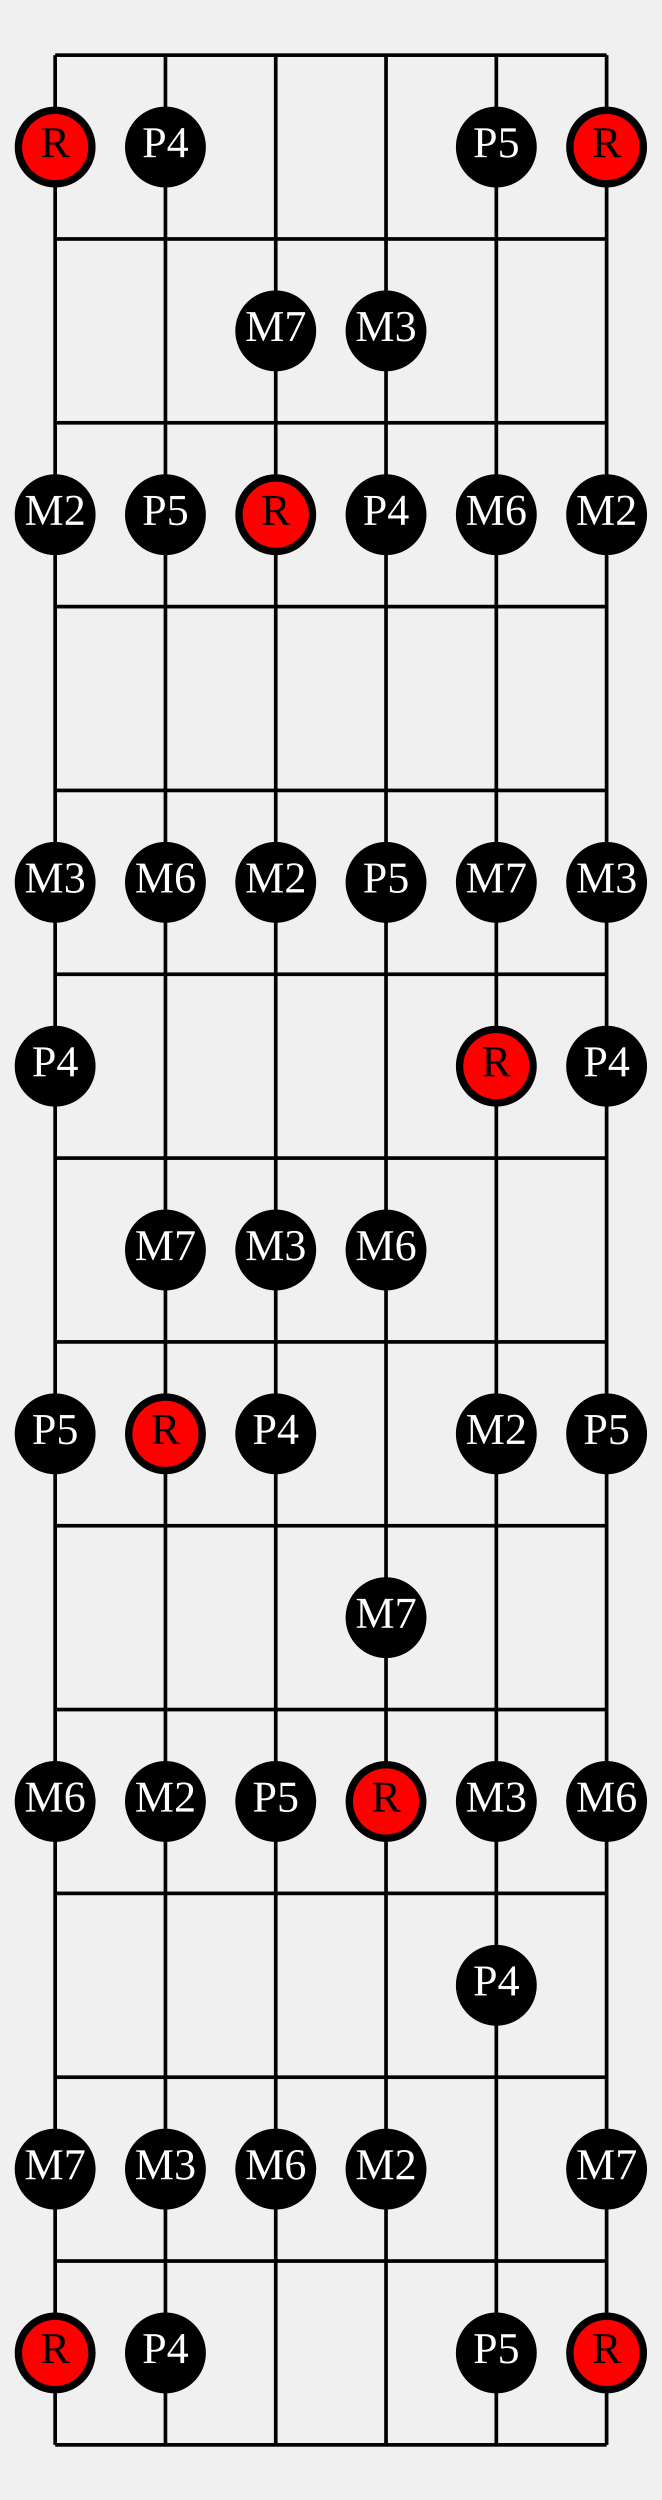
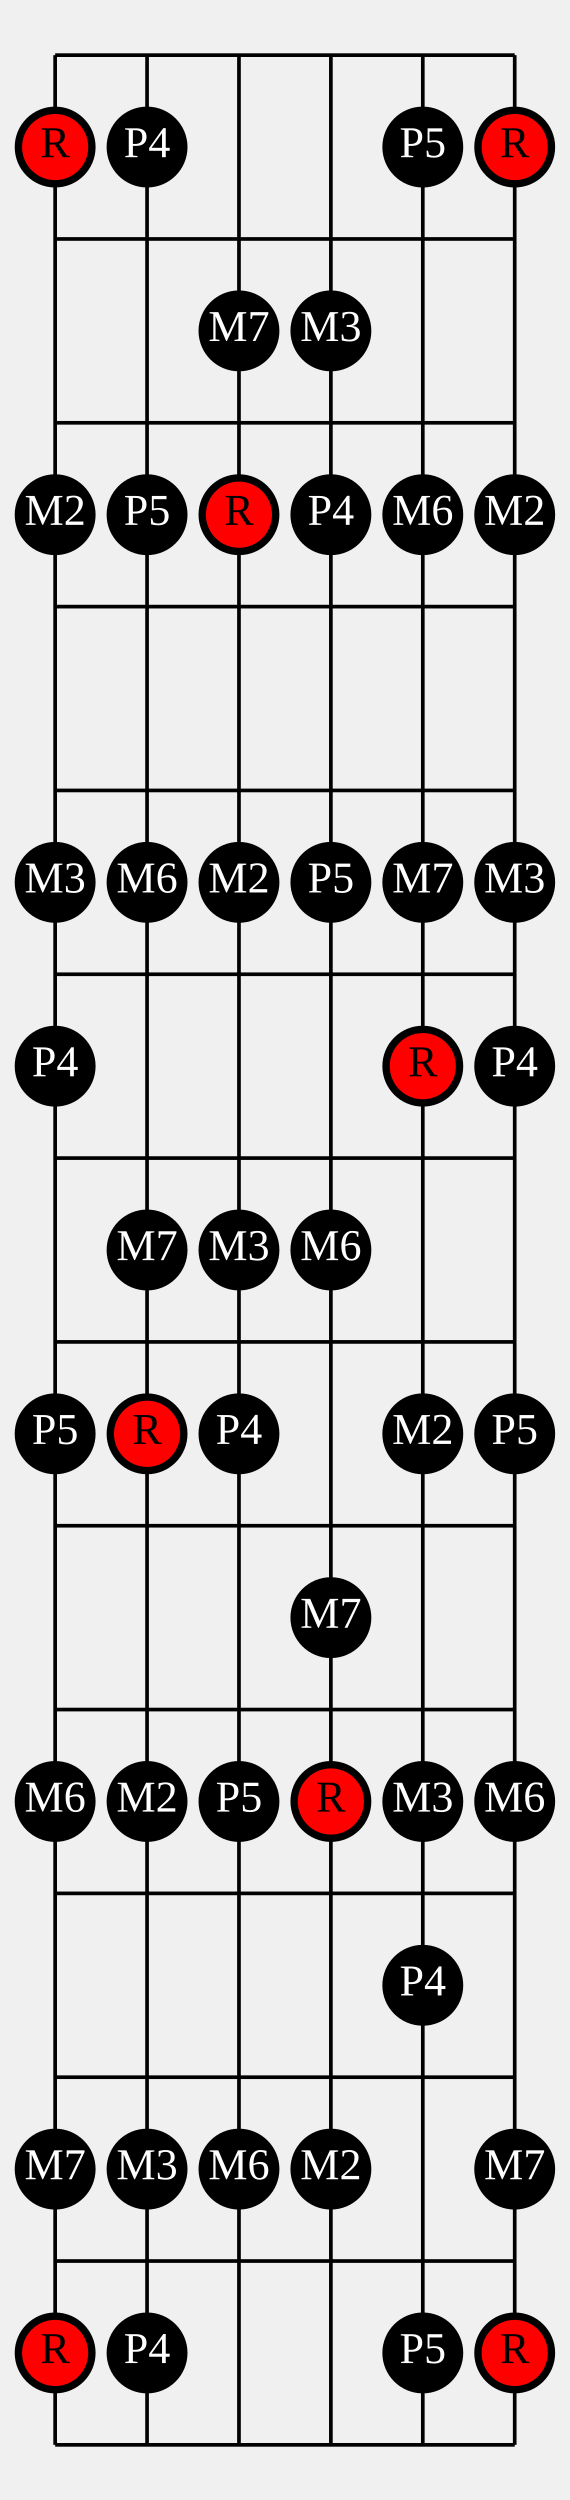
- <svg xmlns="http://www.w3.org/2000/svg" width="180.0" height="680" viewBox="0 0 180.0 680">
+ <svg xmlns="http://www.w3.org/2000/svg" width="155" height="680" viewBox="0 0 155 680">
  <defs>
</defs>
-   <path d="M15.0,15 L15.0,665" stroke="black" />
-   <path d="M45.0,15 L45.0,665" stroke="black" />
-   <path d="M75.0,15 L75.0,665" stroke="black" />
-   <path d="M105.0,15 L105.0,665" stroke="black" />
-   <path d="M135.0,15 L135.0,665" stroke="black" />
-   <path d="M165.0,15 L165.0,665" stroke="black" />
-   <path d="M15.0,15 L165.0,15" stroke="black" />
-   <path d="M15.0,65 L165.0,65" stroke="black" />
-   <path d="M15.0,115 L165.0,115" stroke="black" />
-   <path d="M15.0,165 L165.0,165" stroke="black" />
-   <path d="M15.0,215 L165.0,215" stroke="black" />
-   <path d="M15.0,265 L165.0,265" stroke="black" />
-   <path d="M15.0,315 L165.0,315" stroke="black" />
-   <path d="M15.0,365 L165.0,365" stroke="black" />
-   <path d="M15.0,415 L165.0,415" stroke="black" />
-   <path d="M15.0,465 L165.0,465" stroke="black" />
-   <path d="M15.0,515 L165.0,515" stroke="black" />
-   <path d="M15.0,565 L165.0,565" stroke="black" />
-   <path d="M15.0,615 L165.0,615" stroke="black" />
-   <path d="M15.0,665 L165.0,665" stroke="black" />
-   <circle cx="15.0" cy="40.0" r="10" fill="red" stroke-width="2" stroke="black" />
-   <text x="15.0" y="40.0" font-size="12" fill="black" text-anchor="middle" dominant-baseline="middle">R</text>
-   <circle cx="45.0" cy="40.0" r="10" fill="black" stroke-width="2" stroke="black" />
-   <text x="45.0" y="40.0" font-size="12" fill="white" text-anchor="middle" dominant-baseline="middle">P4</text>
-   <circle cx="135.0" cy="40.0" r="10" fill="black" stroke-width="2" stroke="black" />
-   <text x="135.0" y="40.0" font-size="12" fill="white" text-anchor="middle" dominant-baseline="middle">P5</text>
-   <circle cx="165.0" cy="40.0" r="10" fill="red" stroke-width="2" stroke="black" />
-   <text x="165.0" y="40.0" font-size="12" fill="black" text-anchor="middle" dominant-baseline="middle">R</text>
-   <circle cx="75.0" cy="90.0" r="10" fill="black" stroke-width="2" stroke="black" />
-   <text x="75.0" y="90.0" font-size="12" fill="white" text-anchor="middle" dominant-baseline="middle">M7</text>
-   <circle cx="105.0" cy="90.0" r="10" fill="black" stroke-width="2" stroke="black" />
-   <text x="105.0" y="90.0" font-size="12" fill="white" text-anchor="middle" dominant-baseline="middle">M3</text>
-   <circle cx="15.0" cy="140.0" r="10" fill="black" stroke-width="2" stroke="black" />
-   <text x="15.0" y="140.0" font-size="12" fill="white" text-anchor="middle" dominant-baseline="middle">M2</text>
-   <circle cx="45.0" cy="140.0" r="10" fill="black" stroke-width="2" stroke="black" />
-   <text x="45.0" y="140.0" font-size="12" fill="white" text-anchor="middle" dominant-baseline="middle">P5</text>
-   <circle cx="75.0" cy="140.0" r="10" fill="red" stroke-width="2" stroke="black" />
-   <text x="75.0" y="140.0" font-size="12" fill="black" text-anchor="middle" dominant-baseline="middle">R</text>
-   <circle cx="105.0" cy="140.0" r="10" fill="black" stroke-width="2" stroke="black" />
-   <text x="105.0" y="140.0" font-size="12" fill="white" text-anchor="middle" dominant-baseline="middle">P4</text>
-   <circle cx="135.0" cy="140.0" r="10" fill="black" stroke-width="2" stroke="black" />
-   <text x="135.0" y="140.0" font-size="12" fill="white" text-anchor="middle" dominant-baseline="middle">M6</text>
-   <circle cx="165.0" cy="140.0" r="10" fill="black" stroke-width="2" stroke="black" />
-   <text x="165.0" y="140.0" font-size="12" fill="white" text-anchor="middle" dominant-baseline="middle">M2</text>
-   <circle cx="15.0" cy="240.0" r="10" fill="black" stroke-width="2" stroke="black" />
-   <text x="15.0" y="240.0" font-size="12" fill="white" text-anchor="middle" dominant-baseline="middle">M3</text>
-   <circle cx="45.0" cy="240.0" r="10" fill="black" stroke-width="2" stroke="black" />
-   <text x="45.0" y="240.0" font-size="12" fill="white" text-anchor="middle" dominant-baseline="middle">M6</text>
-   <circle cx="75.0" cy="240.0" r="10" fill="black" stroke-width="2" stroke="black" />
-   <text x="75.0" y="240.0" font-size="12" fill="white" text-anchor="middle" dominant-baseline="middle">M2</text>
-   <circle cx="105.0" cy="240.0" r="10" fill="black" stroke-width="2" stroke="black" />
-   <text x="105.0" y="240.0" font-size="12" fill="white" text-anchor="middle" dominant-baseline="middle">P5</text>
-   <circle cx="135.0" cy="240.0" r="10" fill="black" stroke-width="2" stroke="black" />
-   <text x="135.0" y="240.0" font-size="12" fill="white" text-anchor="middle" dominant-baseline="middle">M7</text>
-   <circle cx="165.0" cy="240.0" r="10" fill="black" stroke-width="2" stroke="black" />
-   <text x="165.0" y="240.0" font-size="12" fill="white" text-anchor="middle" dominant-baseline="middle">M3</text>
-   <circle cx="15.0" cy="290.0" r="10" fill="black" stroke-width="2" stroke="black" />
-   <text x="15.0" y="290.0" font-size="12" fill="white" text-anchor="middle" dominant-baseline="middle">P4</text>
-   <circle cx="135.0" cy="290.0" r="10" fill="red" stroke-width="2" stroke="black" />
-   <text x="135.0" y="290.0" font-size="12" fill="black" text-anchor="middle" dominant-baseline="middle">R</text>
-   <circle cx="165.0" cy="290.0" r="10" fill="black" stroke-width="2" stroke="black" />
-   <text x="165.0" y="290.0" font-size="12" fill="white" text-anchor="middle" dominant-baseline="middle">P4</text>
-   <circle cx="45.0" cy="340.0" r="10" fill="black" stroke-width="2" stroke="black" />
-   <text x="45.0" y="340.0" font-size="12" fill="white" text-anchor="middle" dominant-baseline="middle">M7</text>
-   <circle cx="75.0" cy="340.0" r="10" fill="black" stroke-width="2" stroke="black" />
-   <text x="75.0" y="340.0" font-size="12" fill="white" text-anchor="middle" dominant-baseline="middle">M3</text>
-   <circle cx="105.0" cy="340.0" r="10" fill="black" stroke-width="2" stroke="black" />
-   <text x="105.0" y="340.0" font-size="12" fill="white" text-anchor="middle" dominant-baseline="middle">M6</text>
-   <circle cx="15.0" cy="390.0" r="10" fill="black" stroke-width="2" stroke="black" />
-   <text x="15.0" y="390.0" font-size="12" fill="white" text-anchor="middle" dominant-baseline="middle">P5</text>
-   <circle cx="45.0" cy="390.0" r="10" fill="red" stroke-width="2" stroke="black" />
-   <text x="45.0" y="390.0" font-size="12" fill="black" text-anchor="middle" dominant-baseline="middle">R</text>
-   <circle cx="75.0" cy="390.0" r="10" fill="black" stroke-width="2" stroke="black" />
-   <text x="75.0" y="390.0" font-size="12" fill="white" text-anchor="middle" dominant-baseline="middle">P4</text>
-   <circle cx="135.0" cy="390.0" r="10" fill="black" stroke-width="2" stroke="black" />
-   <text x="135.0" y="390.0" font-size="12" fill="white" text-anchor="middle" dominant-baseline="middle">M2</text>
-   <circle cx="165.0" cy="390.0" r="10" fill="black" stroke-width="2" stroke="black" />
-   <text x="165.0" y="390.0" font-size="12" fill="white" text-anchor="middle" dominant-baseline="middle">P5</text>
-   <circle cx="105.0" cy="440.0" r="10" fill="black" stroke-width="2" stroke="black" />
-   <text x="105.0" y="440.0" font-size="12" fill="white" text-anchor="middle" dominant-baseline="middle">M7</text>
-   <circle cx="15.0" cy="490.0" r="10" fill="black" stroke-width="2" stroke="black" />
-   <text x="15.0" y="490.0" font-size="12" fill="white" text-anchor="middle" dominant-baseline="middle">M6</text>
-   <circle cx="45.0" cy="490.0" r="10" fill="black" stroke-width="2" stroke="black" />
-   <text x="45.0" y="490.0" font-size="12" fill="white" text-anchor="middle" dominant-baseline="middle">M2</text>
-   <circle cx="75.0" cy="490.0" r="10" fill="black" stroke-width="2" stroke="black" />
-   <text x="75.0" y="490.0" font-size="12" fill="white" text-anchor="middle" dominant-baseline="middle">P5</text>
-   <circle cx="105.0" cy="490.0" r="10" fill="red" stroke-width="2" stroke="black" />
-   <text x="105.0" y="490.0" font-size="12" fill="black" text-anchor="middle" dominant-baseline="middle">R</text>
-   <circle cx="135.0" cy="490.0" r="10" fill="black" stroke-width="2" stroke="black" />
-   <text x="135.0" y="490.0" font-size="12" fill="white" text-anchor="middle" dominant-baseline="middle">M3</text>
-   <circle cx="165.0" cy="490.0" r="10" fill="black" stroke-width="2" stroke="black" />
-   <text x="165.0" y="490.0" font-size="12" fill="white" text-anchor="middle" dominant-baseline="middle">M6</text>
-   <circle cx="135.0" cy="540.0" r="10" fill="black" stroke-width="2" stroke="black" />
-   <text x="135.0" y="540.0" font-size="12" fill="white" text-anchor="middle" dominant-baseline="middle">P4</text>
-   <circle cx="15.0" cy="590.0" r="10" fill="black" stroke-width="2" stroke="black" />
-   <text x="15.0" y="590.0" font-size="12" fill="white" text-anchor="middle" dominant-baseline="middle">M7</text>
-   <circle cx="45.0" cy="590.0" r="10" fill="black" stroke-width="2" stroke="black" />
-   <text x="45.0" y="590.0" font-size="12" fill="white" text-anchor="middle" dominant-baseline="middle">M3</text>
-   <circle cx="75.0" cy="590.0" r="10" fill="black" stroke-width="2" stroke="black" />
-   <text x="75.0" y="590.0" font-size="12" fill="white" text-anchor="middle" dominant-baseline="middle">M6</text>
-   <circle cx="105.0" cy="590.0" r="10" fill="black" stroke-width="2" stroke="black" />
-   <text x="105.0" y="590.0" font-size="12" fill="white" text-anchor="middle" dominant-baseline="middle">M2</text>
-   <circle cx="165.0" cy="590.0" r="10" fill="black" stroke-width="2" stroke="black" />
-   <text x="165.0" y="590.0" font-size="12" fill="white" text-anchor="middle" dominant-baseline="middle">M7</text>
-   <circle cx="15.0" cy="640.0" r="10" fill="red" stroke-width="2" stroke="black" />
-   <text x="15.0" y="640.0" font-size="12" fill="black" text-anchor="middle" dominant-baseline="middle">R</text>
-   <circle cx="45.0" cy="640.0" r="10" fill="black" stroke-width="2" stroke="black" />
-   <text x="45.0" y="640.0" font-size="12" fill="white" text-anchor="middle" dominant-baseline="middle">P4</text>
-   <circle cx="135.0" cy="640.0" r="10" fill="black" stroke-width="2" stroke="black" />
-   <text x="135.0" y="640.0" font-size="12" fill="white" text-anchor="middle" dominant-baseline="middle">P5</text>
-   <circle cx="165.0" cy="640.0" r="10" fill="red" stroke-width="2" stroke="black" />
-   <text x="165.0" y="640.0" font-size="12" fill="black" text-anchor="middle" dominant-baseline="middle">R</text>
+   <path d="M15,15 L15,665" stroke="black" />
+   <path d="M40,15 L40,665" stroke="black" />
+   <path d="M65,15 L65,665" stroke="black" />
+   <path d="M90,15 L90,665" stroke="black" />
+   <path d="M115,15 L115,665" stroke="black" />
+   <path d="M140,15 L140,665" stroke="black" />
+   <path d="M15,15 L140,15" stroke="black" />
+   <path d="M15,65 L140,65" stroke="black" />
+   <path d="M15,115 L140,115" stroke="black" />
+   <path d="M15,165 L140,165" stroke="black" />
+   <path d="M15,215 L140,215" stroke="black" />
+   <path d="M15,265 L140,265" stroke="black" />
+   <path d="M15,315 L140,315" stroke="black" />
+   <path d="M15,365 L140,365" stroke="black" />
+   <path d="M15,415 L140,415" stroke="black" />
+   <path d="M15,465 L140,465" stroke="black" />
+   <path d="M15,515 L140,515" stroke="black" />
+   <path d="M15,565 L140,565" stroke="black" />
+   <path d="M15,615 L140,615" stroke="black" />
+   <path d="M15,665 L140,665" stroke="black" />
+   <circle cx="15" cy="40.0" r="10" fill="red" stroke-width="2" stroke="black" />
+   <text x="15" y="40.0" font-size="12" fill="black" text-anchor="middle" dominant-baseline="middle">R</text>
+   <circle cx="40" cy="40.0" r="10" fill="black" stroke-width="2" stroke="black" />
+   <text x="40" y="40.0" font-size="12" fill="white" text-anchor="middle" dominant-baseline="middle">P4</text>
+   <circle cx="115" cy="40.0" r="10" fill="black" stroke-width="2" stroke="black" />
+   <text x="115" y="40.0" font-size="12" fill="white" text-anchor="middle" dominant-baseline="middle">P5</text>
+   <circle cx="140" cy="40.0" r="10" fill="red" stroke-width="2" stroke="black" />
+   <text x="140" y="40.0" font-size="12" fill="black" text-anchor="middle" dominant-baseline="middle">R</text>
+   <circle cx="65" cy="90.0" r="10" fill="black" stroke-width="2" stroke="black" />
+   <text x="65" y="90.0" font-size="12" fill="white" text-anchor="middle" dominant-baseline="middle">M7</text>
+   <circle cx="90" cy="90.0" r="10" fill="black" stroke-width="2" stroke="black" />
+   <text x="90" y="90.0" font-size="12" fill="white" text-anchor="middle" dominant-baseline="middle">M3</text>
+   <circle cx="15" cy="140.0" r="10" fill="black" stroke-width="2" stroke="black" />
+   <text x="15" y="140.0" font-size="12" fill="white" text-anchor="middle" dominant-baseline="middle">M2</text>
+   <circle cx="40" cy="140.0" r="10" fill="black" stroke-width="2" stroke="black" />
+   <text x="40" y="140.0" font-size="12" fill="white" text-anchor="middle" dominant-baseline="middle">P5</text>
+   <circle cx="65" cy="140.0" r="10" fill="red" stroke-width="2" stroke="black" />
+   <text x="65" y="140.0" font-size="12" fill="black" text-anchor="middle" dominant-baseline="middle">R</text>
+   <circle cx="90" cy="140.0" r="10" fill="black" stroke-width="2" stroke="black" />
+   <text x="90" y="140.0" font-size="12" fill="white" text-anchor="middle" dominant-baseline="middle">P4</text>
+   <circle cx="115" cy="140.0" r="10" fill="black" stroke-width="2" stroke="black" />
+   <text x="115" y="140.0" font-size="12" fill="white" text-anchor="middle" dominant-baseline="middle">M6</text>
+   <circle cx="140" cy="140.0" r="10" fill="black" stroke-width="2" stroke="black" />
+   <text x="140" y="140.0" font-size="12" fill="white" text-anchor="middle" dominant-baseline="middle">M2</text>
+   <circle cx="15" cy="240.0" r="10" fill="black" stroke-width="2" stroke="black" />
+   <text x="15" y="240.0" font-size="12" fill="white" text-anchor="middle" dominant-baseline="middle">M3</text>
+   <circle cx="40" cy="240.0" r="10" fill="black" stroke-width="2" stroke="black" />
+   <text x="40" y="240.0" font-size="12" fill="white" text-anchor="middle" dominant-baseline="middle">M6</text>
+   <circle cx="65" cy="240.0" r="10" fill="black" stroke-width="2" stroke="black" />
+   <text x="65" y="240.0" font-size="12" fill="white" text-anchor="middle" dominant-baseline="middle">M2</text>
+   <circle cx="90" cy="240.0" r="10" fill="black" stroke-width="2" stroke="black" />
+   <text x="90" y="240.0" font-size="12" fill="white" text-anchor="middle" dominant-baseline="middle">P5</text>
+   <circle cx="115" cy="240.0" r="10" fill="black" stroke-width="2" stroke="black" />
+   <text x="115" y="240.0" font-size="12" fill="white" text-anchor="middle" dominant-baseline="middle">M7</text>
+   <circle cx="140" cy="240.0" r="10" fill="black" stroke-width="2" stroke="black" />
+   <text x="140" y="240.0" font-size="12" fill="white" text-anchor="middle" dominant-baseline="middle">M3</text>
+   <circle cx="15" cy="290.0" r="10" fill="black" stroke-width="2" stroke="black" />
+   <text x="15" y="290.0" font-size="12" fill="white" text-anchor="middle" dominant-baseline="middle">P4</text>
+   <circle cx="115" cy="290.0" r="10" fill="red" stroke-width="2" stroke="black" />
+   <text x="115" y="290.0" font-size="12" fill="black" text-anchor="middle" dominant-baseline="middle">R</text>
+   <circle cx="140" cy="290.0" r="10" fill="black" stroke-width="2" stroke="black" />
+   <text x="140" y="290.0" font-size="12" fill="white" text-anchor="middle" dominant-baseline="middle">P4</text>
+   <circle cx="40" cy="340.0" r="10" fill="black" stroke-width="2" stroke="black" />
+   <text x="40" y="340.0" font-size="12" fill="white" text-anchor="middle" dominant-baseline="middle">M7</text>
+   <circle cx="65" cy="340.0" r="10" fill="black" stroke-width="2" stroke="black" />
+   <text x="65" y="340.0" font-size="12" fill="white" text-anchor="middle" dominant-baseline="middle">M3</text>
+   <circle cx="90" cy="340.0" r="10" fill="black" stroke-width="2" stroke="black" />
+   <text x="90" y="340.0" font-size="12" fill="white" text-anchor="middle" dominant-baseline="middle">M6</text>
+   <circle cx="15" cy="390.0" r="10" fill="black" stroke-width="2" stroke="black" />
+   <text x="15" y="390.0" font-size="12" fill="white" text-anchor="middle" dominant-baseline="middle">P5</text>
+   <circle cx="40" cy="390.0" r="10" fill="red" stroke-width="2" stroke="black" />
+   <text x="40" y="390.0" font-size="12" fill="black" text-anchor="middle" dominant-baseline="middle">R</text>
+   <circle cx="65" cy="390.0" r="10" fill="black" stroke-width="2" stroke="black" />
+   <text x="65" y="390.0" font-size="12" fill="white" text-anchor="middle" dominant-baseline="middle">P4</text>
+   <circle cx="115" cy="390.0" r="10" fill="black" stroke-width="2" stroke="black" />
+   <text x="115" y="390.0" font-size="12" fill="white" text-anchor="middle" dominant-baseline="middle">M2</text>
+   <circle cx="140" cy="390.0" r="10" fill="black" stroke-width="2" stroke="black" />
+   <text x="140" y="390.0" font-size="12" fill="white" text-anchor="middle" dominant-baseline="middle">P5</text>
+   <circle cx="90" cy="440.0" r="10" fill="black" stroke-width="2" stroke="black" />
+   <text x="90" y="440.0" font-size="12" fill="white" text-anchor="middle" dominant-baseline="middle">M7</text>
+   <circle cx="15" cy="490.0" r="10" fill="black" stroke-width="2" stroke="black" />
+   <text x="15" y="490.0" font-size="12" fill="white" text-anchor="middle" dominant-baseline="middle">M6</text>
+   <circle cx="40" cy="490.0" r="10" fill="black" stroke-width="2" stroke="black" />
+   <text x="40" y="490.0" font-size="12" fill="white" text-anchor="middle" dominant-baseline="middle">M2</text>
+   <circle cx="65" cy="490.0" r="10" fill="black" stroke-width="2" stroke="black" />
+   <text x="65" y="490.0" font-size="12" fill="white" text-anchor="middle" dominant-baseline="middle">P5</text>
+   <circle cx="90" cy="490.0" r="10" fill="red" stroke-width="2" stroke="black" />
+   <text x="90" y="490.0" font-size="12" fill="black" text-anchor="middle" dominant-baseline="middle">R</text>
+   <circle cx="115" cy="490.0" r="10" fill="black" stroke-width="2" stroke="black" />
+   <text x="115" y="490.0" font-size="12" fill="white" text-anchor="middle" dominant-baseline="middle">M3</text>
+   <circle cx="140" cy="490.0" r="10" fill="black" stroke-width="2" stroke="black" />
+   <text x="140" y="490.0" font-size="12" fill="white" text-anchor="middle" dominant-baseline="middle">M6</text>
+   <circle cx="115" cy="540.0" r="10" fill="black" stroke-width="2" stroke="black" />
+   <text x="115" y="540.0" font-size="12" fill="white" text-anchor="middle" dominant-baseline="middle">P4</text>
+   <circle cx="15" cy="590.0" r="10" fill="black" stroke-width="2" stroke="black" />
+   <text x="15" y="590.0" font-size="12" fill="white" text-anchor="middle" dominant-baseline="middle">M7</text>
+   <circle cx="40" cy="590.0" r="10" fill="black" stroke-width="2" stroke="black" />
+   <text x="40" y="590.0" font-size="12" fill="white" text-anchor="middle" dominant-baseline="middle">M3</text>
+   <circle cx="65" cy="590.0" r="10" fill="black" stroke-width="2" stroke="black" />
+   <text x="65" y="590.0" font-size="12" fill="white" text-anchor="middle" dominant-baseline="middle">M6</text>
+   <circle cx="90" cy="590.0" r="10" fill="black" stroke-width="2" stroke="black" />
+   <text x="90" y="590.0" font-size="12" fill="white" text-anchor="middle" dominant-baseline="middle">M2</text>
+   <circle cx="140" cy="590.0" r="10" fill="black" stroke-width="2" stroke="black" />
+   <text x="140" y="590.0" font-size="12" fill="white" text-anchor="middle" dominant-baseline="middle">M7</text>
+   <circle cx="15" cy="640.0" r="10" fill="red" stroke-width="2" stroke="black" />
+   <text x="15" y="640.0" font-size="12" fill="black" text-anchor="middle" dominant-baseline="middle">R</text>
+   <circle cx="40" cy="640.0" r="10" fill="black" stroke-width="2" stroke="black" />
+   <text x="40" y="640.0" font-size="12" fill="white" text-anchor="middle" dominant-baseline="middle">P4</text>
+   <circle cx="115" cy="640.0" r="10" fill="black" stroke-width="2" stroke="black" />
+   <text x="115" y="640.0" font-size="12" fill="white" text-anchor="middle" dominant-baseline="middle">P5</text>
+   <circle cx="140" cy="640.0" r="10" fill="red" stroke-width="2" stroke="black" />
+   <text x="140" y="640.0" font-size="12" fill="black" text-anchor="middle" dominant-baseline="middle">R</text>
</svg>
